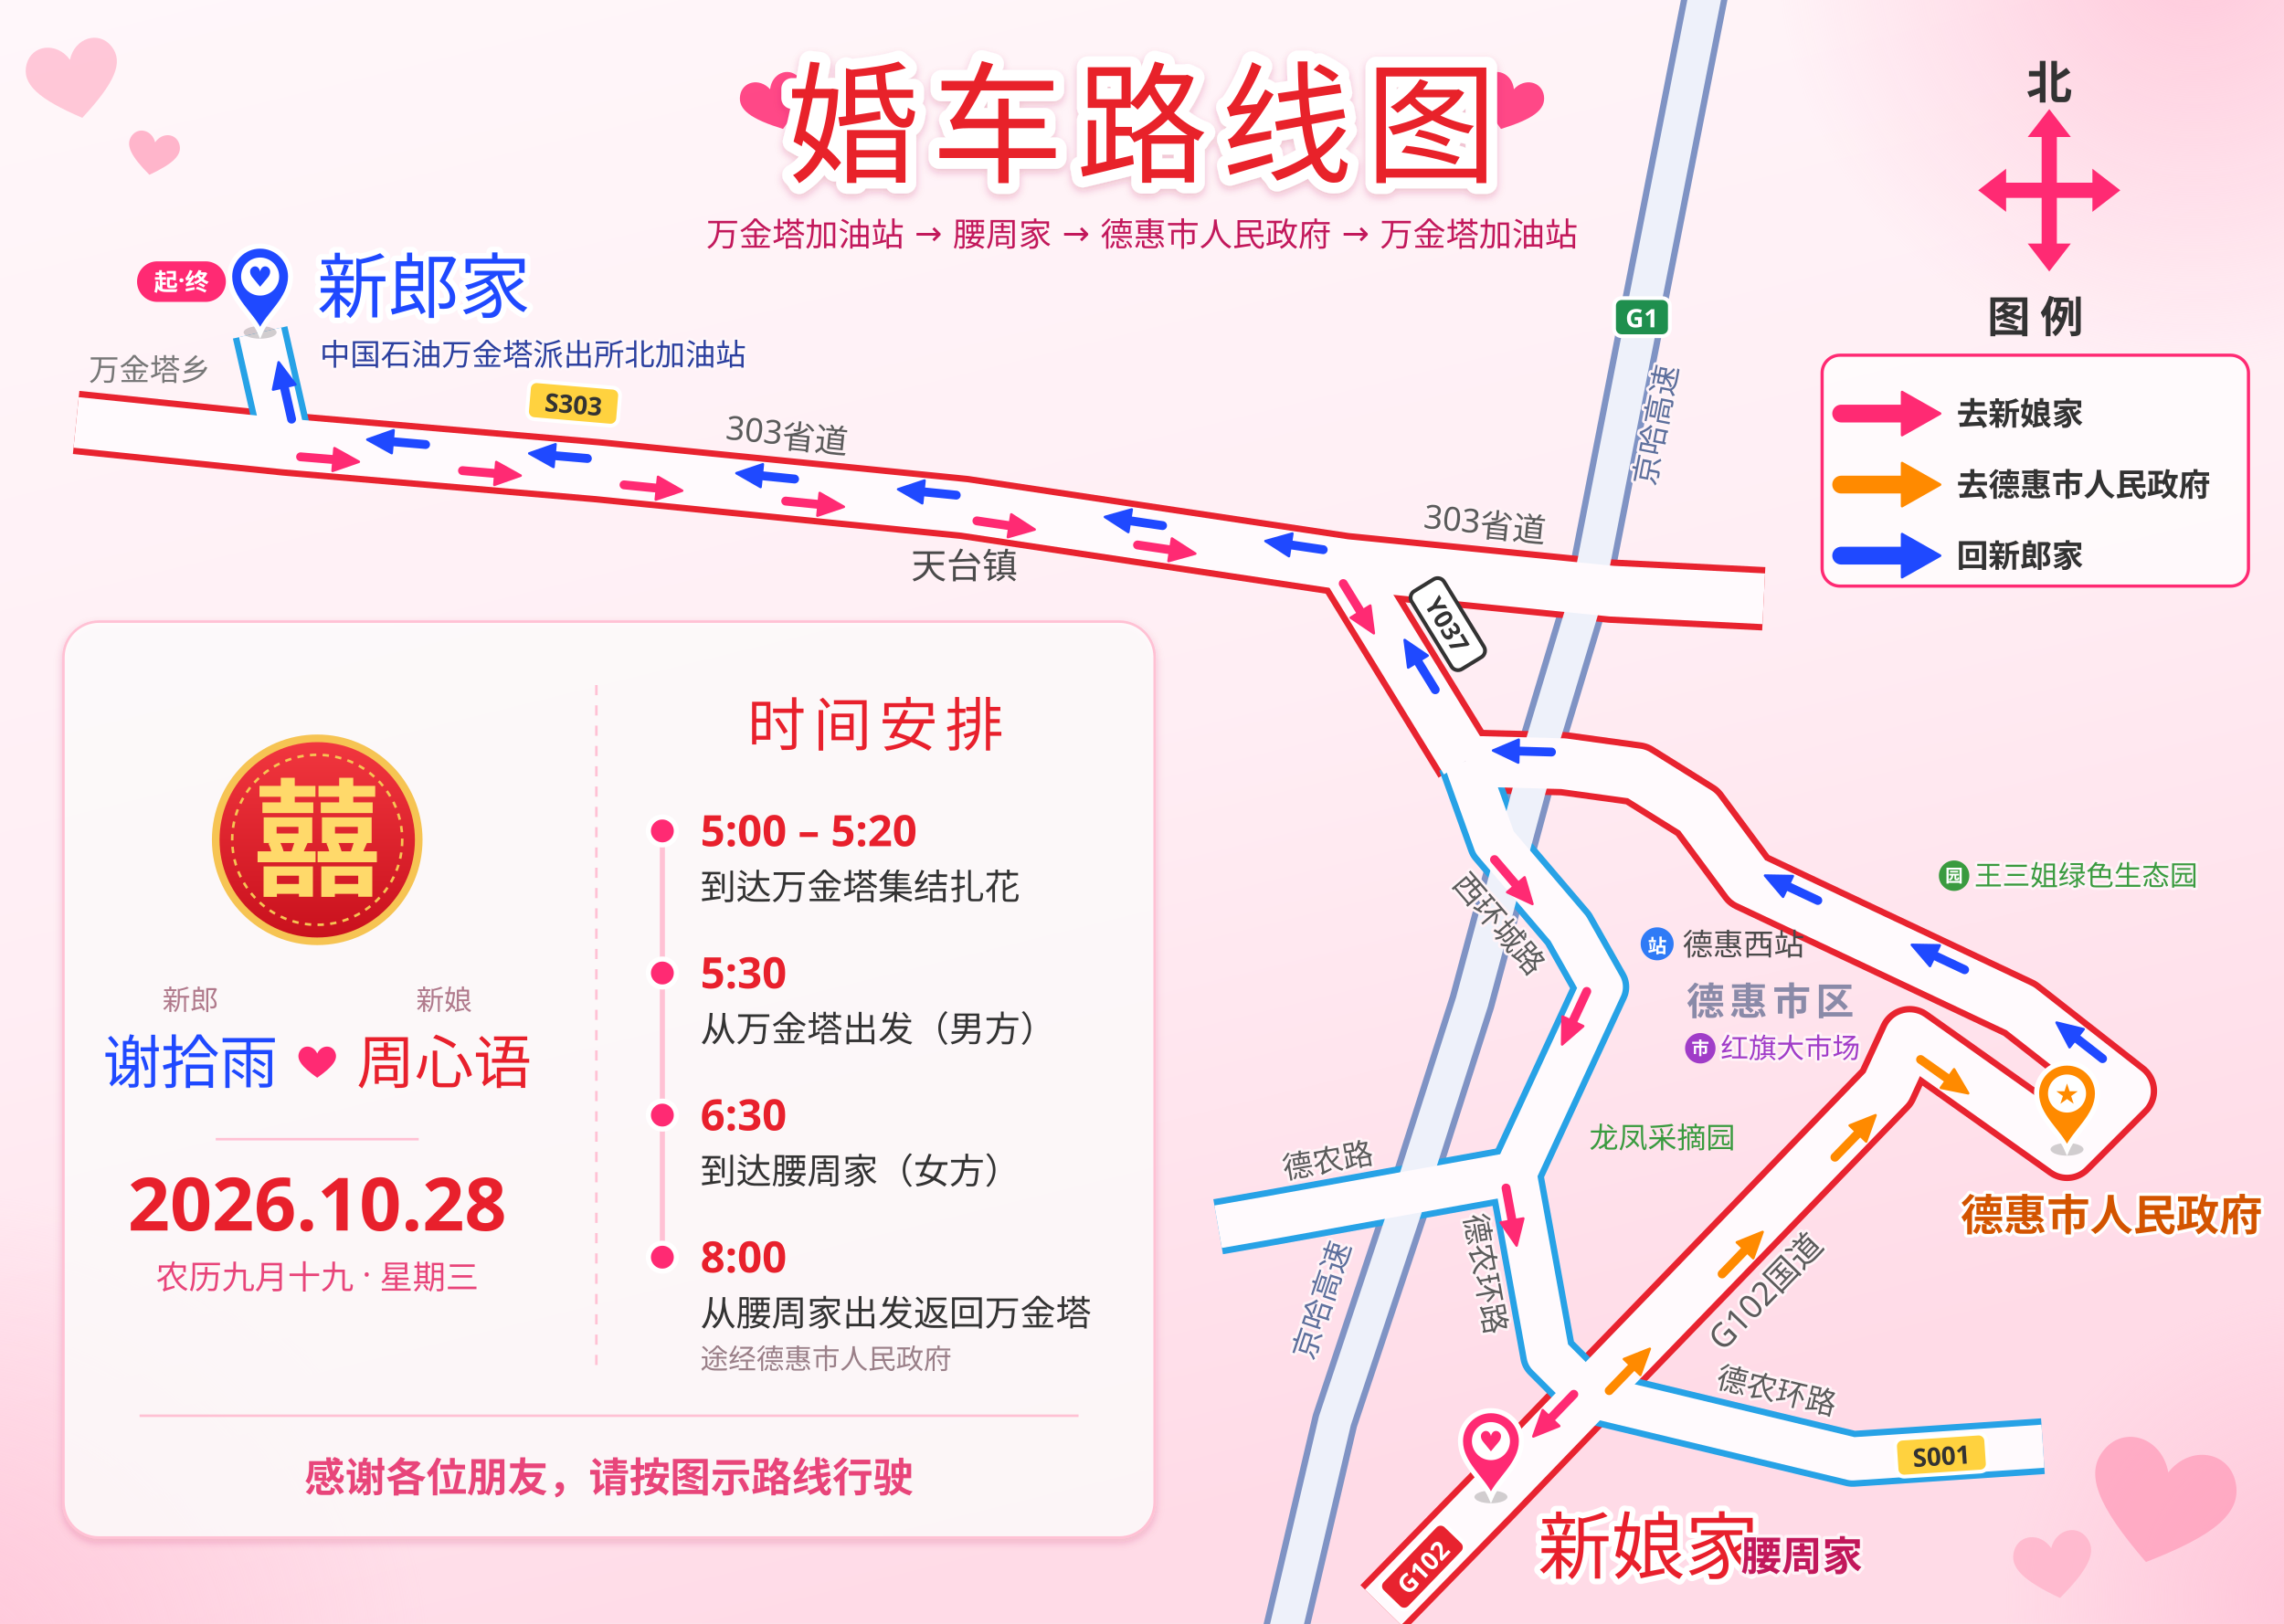
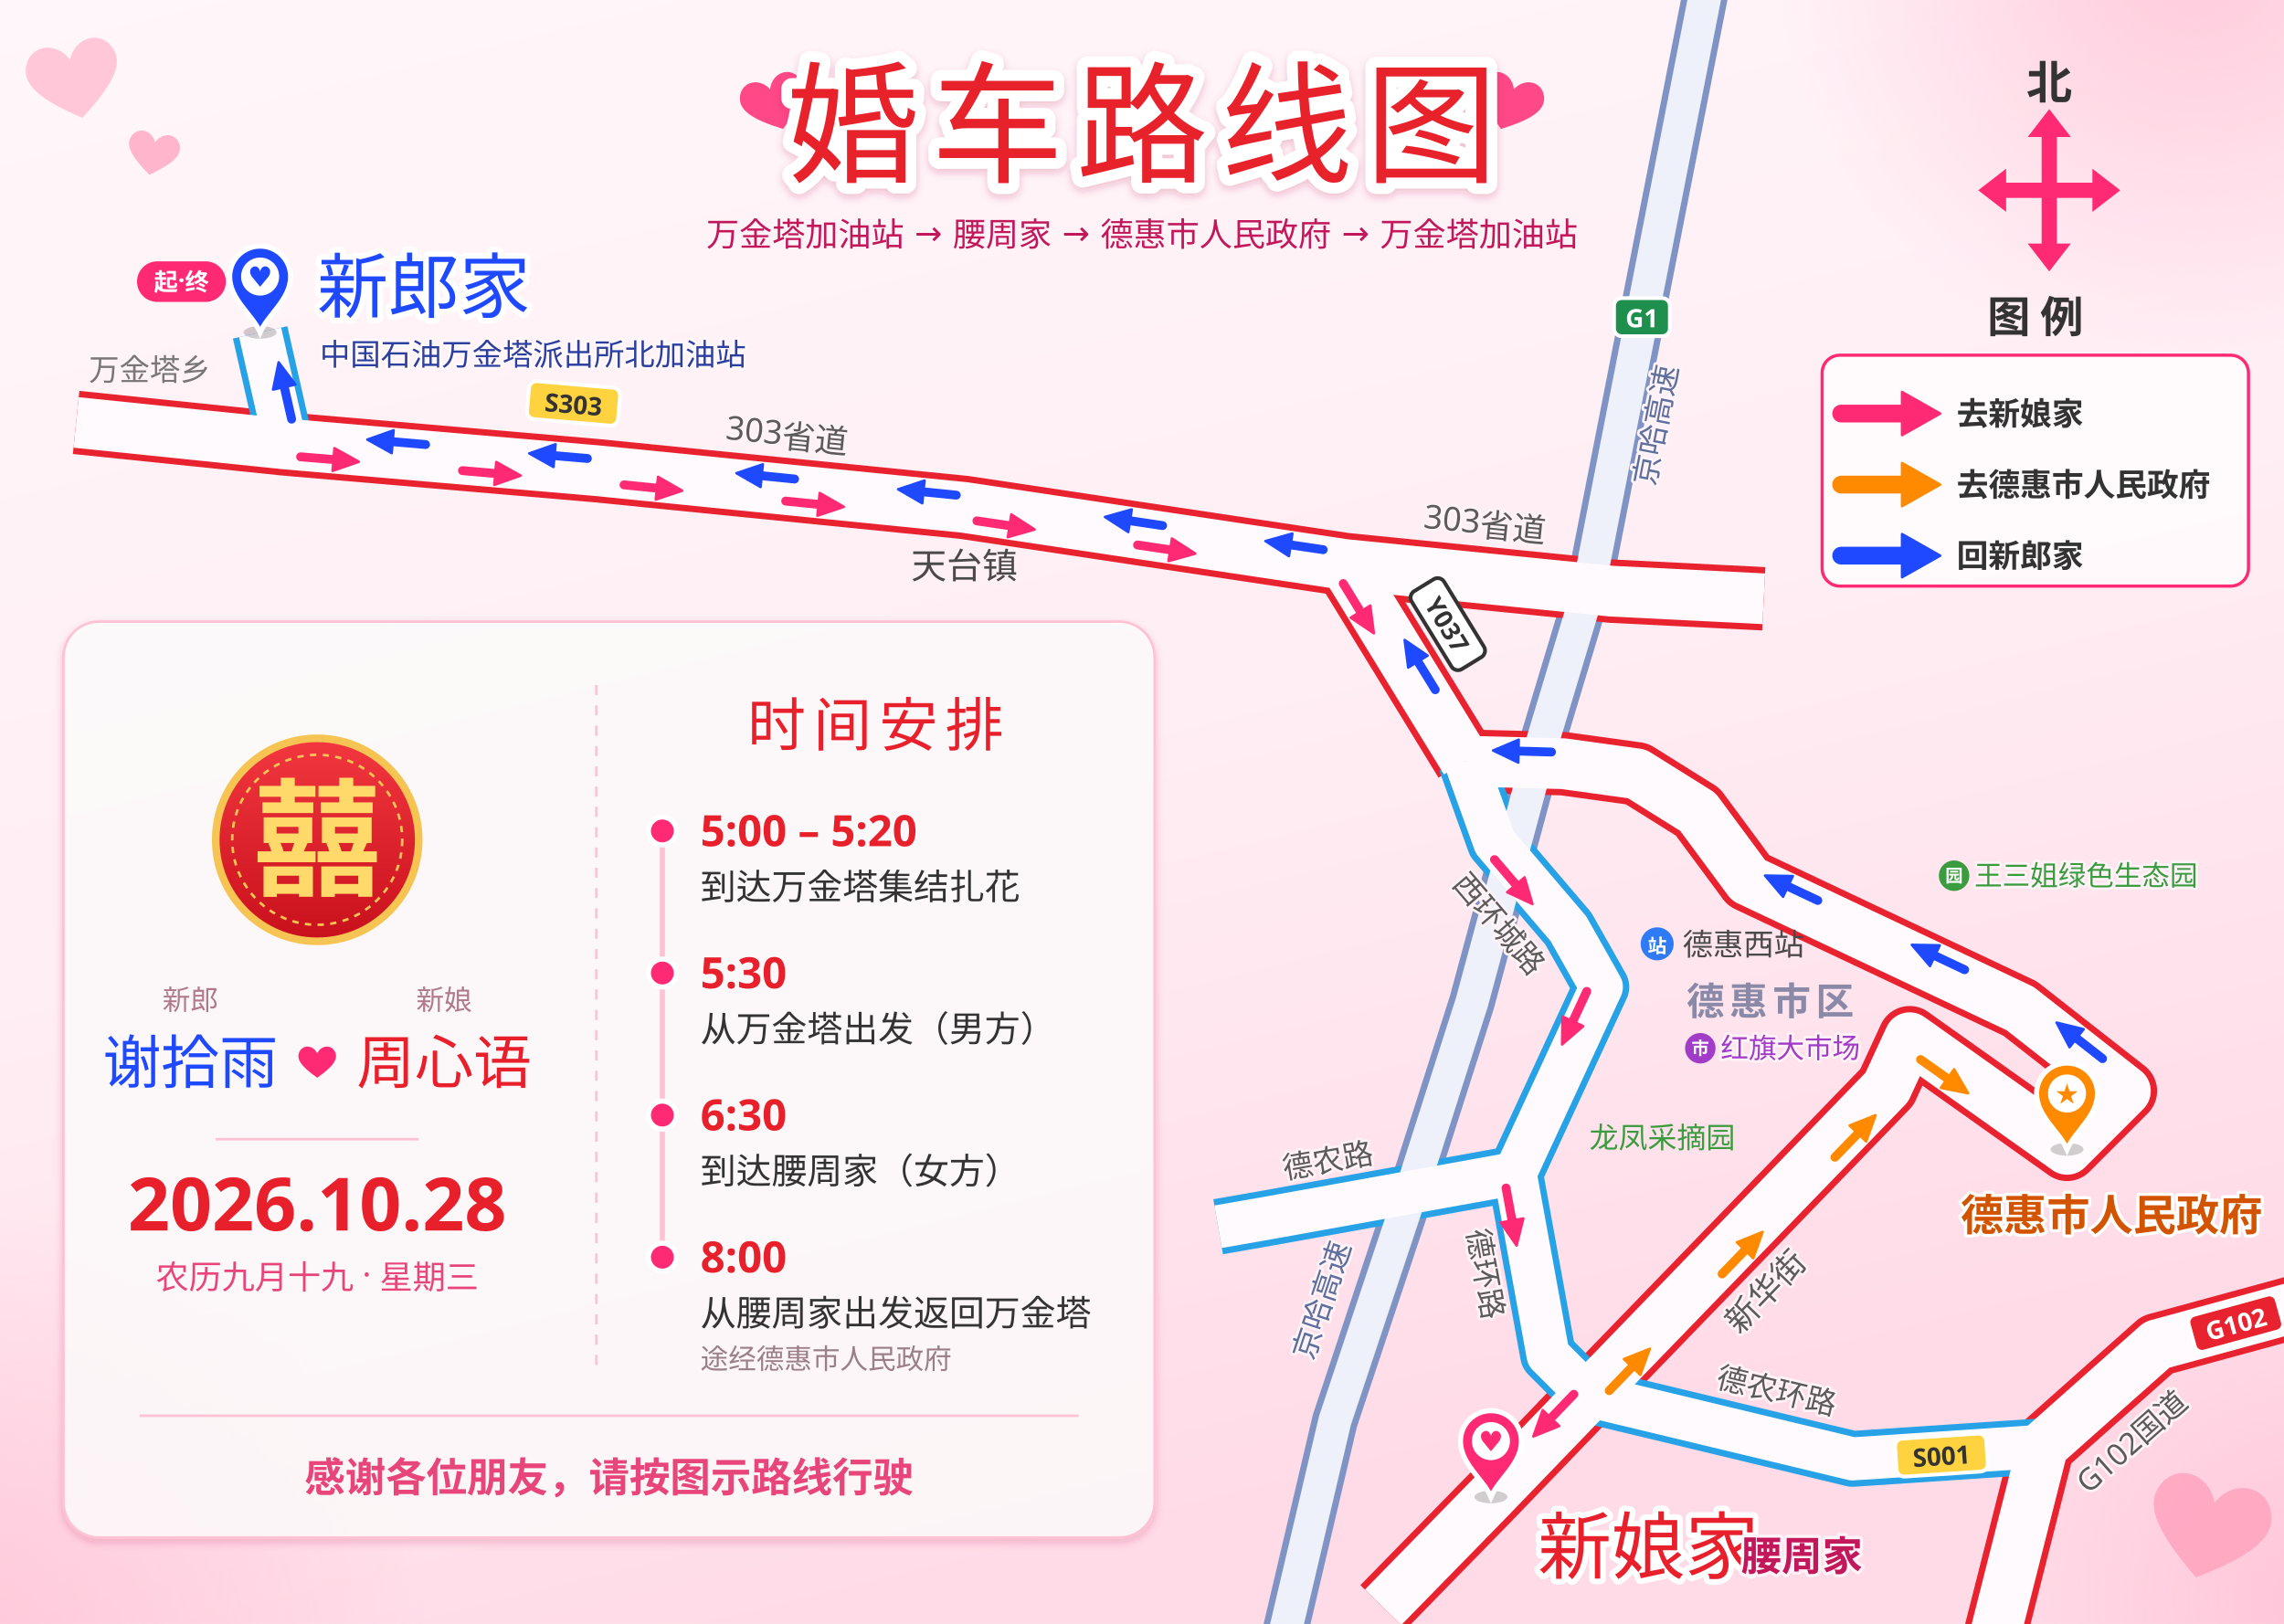
<svg xmlns="http://www.w3.org/2000/svg" width="1800" height="1280" viewBox="0 0 1800 1280">
  <defs>
    <linearGradient id="bg" x1="0" y1="0" x2="0.35" y2="1">
      <stop offset="0" stop-color="#fff7fa" />
      <stop offset=".55" stop-color="#ffeef4" />
      <stop offset="1" stop-color="#ffdbe7" />
    </linearGradient>
    <radialGradient id="blob" cx=".5" cy=".5" r=".5">
      <stop offset="0" stop-color="#ffc2d6" stop-opacity=".85" />
      <stop offset="1" stop-color="#ffc2d6" stop-opacity="0" />
    </radialGradient>
    <linearGradient id="seal" x1="0" y1="0" x2="0" y2="1">
      <stop offset="0" stop-color="#f2373f" />
      <stop offset="1" stop-color="#c8101c" />
    </linearGradient>
    <filter id="soft" x="-20%" y="-20%" width="140%" height="140%">
      <feDropShadow dx="0" dy="3" stdDeviation="3" flood-color="#c2185b" flood-opacity=".25" />
    </filter>
  </defs>
  <rect width="1800" height="1280" fill="url(#bg)" />
  <circle cx="1730" cy="-40" r="330" fill="url(#blob)" />
  <circle cx="-40" cy="1320" r="380" fill="url(#blob)" />
  <circle cx="1820" cy="1260" r="240" fill="url(#blob)" />
  <polyline points="1345.0,-10.0 1252.0,464.0 1214.0,590.0 1160.0,790.0 1112.0,940.0 1052.0,1120.0 1012.0,1290.0" fill="none" stroke="#7f93c4" stroke-width="36" stroke-linejoin="round" stroke-linecap="butt" />
  <polyline points="60.0,333.0 225.0,350.0 470.0,371.0 760.0,400.0 1060.0,445.0 1270.0,466.0 1390.0,472.0" fill="none" stroke="#e8232f" stroke-width="50" stroke-linejoin="round" stroke-linecap="butt" />
  <polyline points="1060.0,445.0 1155.0,600.0" fill="none" stroke="#e8232f" stroke-width="50" stroke-linejoin="round" stroke-linecap="butt" />
  <polyline points="1090.0,1267.0 1175.0,1180.0 1252.0,1100.0 1487.0,857.0 1505.0,818.0 1629.0,906.0 1675.0,860.0 1592.0,795.0 1378.0,694.0 1338.0,640.0 1290.0,610.0 1232.0,602.0 1155.0,600.0" fill="none" stroke="#e8232f" stroke-width="50" stroke-linejoin="round" stroke-linecap="butt" />
+   <polyline points="1572.0,1290.0 1610.0,1140.0 1700.0,1060.0 1810.0,1030.0" fill="none" stroke="#e8232f" stroke-width="50" stroke-linejoin="round" stroke-linecap="butt" />
  <polyline points="1155.0,600.0 1178.0,664.0 1236.0,732.0 1262.0,778.0 1194.0,925.0 1220.0,1068.0 1252.0,1100.0" fill="none" stroke="#27a2e6" stroke-width="44" stroke-linejoin="round" stroke-linecap="butt" />
  <polyline points="1194.0,925.0 1000.0,960.0 960.0,967.0" fill="none" stroke="#27a2e6" stroke-width="44" stroke-linejoin="round" stroke-linecap="butt" />
  <polyline points="1252.0,1100.0 1460.0,1150.0 1610.0,1140.0" fill="none" stroke="#27a2e6" stroke-width="44" stroke-linejoin="round" stroke-linecap="butt" />
  <polyline points="205.0,262.0 225.0,350.0" fill="none" stroke="#27a2e6" stroke-width="44" stroke-linejoin="round" stroke-linecap="butt" />
  <polyline points="1345.0,-10.0 1252.0,464.0 1214.0,590.0 1160.0,790.0 1112.0,940.0 1052.0,1120.0 1012.0,1290.0" fill="none" stroke="#eef1fa" stroke-width="26" stroke-linejoin="round" stroke-linecap="butt" />
  <polyline points="60.0,333.0 225.0,350.0 470.0,371.0 760.0,400.0 1060.0,445.0 1270.0,466.0 1390.0,472.0" fill="none" stroke="#fffafd" stroke-width="40" stroke-linejoin="round" stroke-linecap="butt" />
  <polyline points="1060.0,445.0 1155.0,600.0" fill="none" stroke="#fffafd" stroke-width="40" stroke-linejoin="round" stroke-linecap="butt" />
  <polyline points="1090.0,1267.0 1175.0,1180.0 1252.0,1100.0 1487.0,857.0 1505.0,818.0 1629.0,906.0 1675.0,860.0 1592.0,795.0 1378.0,694.0 1338.0,640.0 1290.0,610.0 1232.0,602.0 1155.0,600.0" fill="none" stroke="#fffafd" stroke-width="40" stroke-linejoin="round" stroke-linecap="butt" />
+   <polyline points="1572.0,1290.0 1610.0,1140.0 1700.0,1060.0 1810.0,1030.0" fill="none" stroke="#fffafd" stroke-width="40" stroke-linejoin="round" stroke-linecap="butt" />
  <polyline points="1155.0,600.0 1178.0,664.0 1236.0,732.0 1262.0,778.0 1194.0,925.0 1220.0,1068.0 1252.0,1100.0" fill="none" stroke="#fffafd" stroke-width="34" stroke-linejoin="round" stroke-linecap="butt" />
  <polyline points="1194.0,925.0 1000.0,960.0 960.0,967.0" fill="none" stroke="#fffafd" stroke-width="34" stroke-linejoin="round" stroke-linecap="butt" />
  <polyline points="1252.0,1100.0 1460.0,1150.0 1610.0,1140.0" fill="none" stroke="#fffafd" stroke-width="34" stroke-linejoin="round" stroke-linecap="butt" />
  <polyline points="205.0,262.0 225.0,350.0" fill="none" stroke="#fffafd" stroke-width="34" stroke-linejoin="round" stroke-linecap="butt" />
  <text x="619.4" y="350.8" font-size="26" fill="#5b5b5b" font-family="'Noto Sans SC','WenQuanYi Zen Hei',sans-serif" font-weight="500" text-anchor="middle" transform="rotate(5.7 619.4 350.8)" stroke="#fff3f7" stroke-width="4" stroke-linejoin="round" paint-order="stroke">303省道</text>
  <g transform="rotate(4.9 452 318)">
    <rect x="416.0" y="303" width="72" height="30" rx="6" fill="#ffd23f" stroke="#ffffff" stroke-width="3" />
    <text x="452.0" y="326.0" font-size="20" fill="#333" font-family="'Noto Sans SC','WenQuanYi Zen Hei',sans-serif" font-weight="700" text-anchor="middle">S303</text>
  </g>
  <text x="1169.4" y="420.8" font-size="26" fill="#5b5b5b" font-family="'Noto Sans SC','WenQuanYi Zen Hei',sans-serif" font-weight="500" text-anchor="middle" transform="rotate(5.7 1169.4 420.8)" stroke="#fff3f7" stroke-width="4" stroke-linejoin="round" paint-order="stroke">303省道</text>
  <text x="1175.0" y="733.7" font-size="24" fill="#5b5b5b" font-family="'Noto Sans SC','WenQuanYi Zen Hei',sans-serif" font-weight="500" text-anchor="middle" transform="rotate(49.5 1175.0 733.7)" stroke="#fff3f7" stroke-width="4" stroke-linejoin="round" paint-order="stroke">西环城路</text>
-   <text x="1162.4" y="1005.6" font-size="24" fill="#5b5b5b" font-family="'Noto Sans SC','WenQuanYi Zen Hei',sans-serif" font-weight="500" text-anchor="middle" transform="rotate(79.7 1162.4 1005.6)" stroke="#fff3f7" stroke-width="4" stroke-linejoin="round" paint-order="stroke">德农环路</text>
+   <text x="1162.4" y="1005.6" font-size="24" fill="#5b5b5b" font-family="'Noto Sans SC','WenQuanYi Zen Hei',sans-serif" font-weight="500" text-anchor="middle" transform="rotate(79.7 1162.4 1005.6)" stroke="#fff3f7" stroke-width="4" stroke-linejoin="round" paint-order="stroke">德环路</text>
  <text x="1398.2" y="1104.5" font-size="24" fill="#5b5b5b" font-family="'Noto Sans SC','WenQuanYi Zen Hei',sans-serif" font-weight="500" text-anchor="middle" transform="rotate(13.5 1398.2 1104.5)" stroke="#fff3f7" stroke-width="4" stroke-linejoin="round" paint-order="stroke">德农环路</text>
  <g transform="rotate(-3.8 1530 1147)">
    <rect x="1494.0" y="1132" width="72" height="30" rx="6" fill="#ffd23f" stroke="#ffffff" stroke-width="3" />
    <text x="1530.0" y="1155.0" font-size="20" fill="#333" font-family="'Noto Sans SC','WenQuanYi Zen Hei',sans-serif" font-weight="700" text-anchor="middle">S001</text>
  </g>
  <g transform="rotate(58.5 1141 492)">
    <rect x="1105.0" y="477" width="72" height="30" rx="6" fill="#ffffff" stroke="#333" stroke-width="3" />
    <text x="1141.0" y="500.0" font-size="20" fill="#333" font-family="'Noto Sans SC','WenQuanYi Zen Hei',sans-serif" font-weight="700" text-anchor="middle">Y037</text>
  </g>
  <g>
    <rect x="1272.0" y="235" width="44" height="30" rx="6" fill="#1f8f4e" stroke="#ffffff" stroke-width="3" />
    <text x="1294.0" y="258.0" font-size="20" fill="#fff" font-family="'Noto Sans SC','WenQuanYi Zen Hei',sans-serif" font-weight="700" text-anchor="middle">G1</text>
  </g>
  <text x="1313.3" y="336.7" font-size="24" fill="#5d6f9c" font-family="'Noto Sans SC','WenQuanYi Zen Hei',sans-serif" font-weight="500" text-anchor="middle" transform="rotate(-78.9 1313.3 336.7)" stroke="#fff3f7" stroke-width="4" stroke-linejoin="round" paint-order="stroke">京哈高速</text>
  <text x="1049.7" y="1027.6" font-size="24" fill="#5d6f9c" font-family="'Noto Sans SC','WenQuanYi Zen Hei',sans-serif" font-weight="500" text-anchor="middle" transform="rotate(-71.6 1049.7 1027.6)" stroke="#fff3f7" stroke-width="4" stroke-linejoin="round" paint-order="stroke">京哈高速</text>
  <text x="1047.9" y="923.2" font-size="24" fill="#5b5b5b" font-family="'Noto Sans SC','WenQuanYi Zen Hei',sans-serif" font-weight="500" text-anchor="middle" transform="rotate(-10.2 1047.9 923.2)" stroke="#fff3f7" stroke-width="4" stroke-linejoin="round" paint-order="stroke">德农路</text>
-   <text x="1397.9" y="1024.4" font-size="26" fill="#5b5b5b" font-family="'Noto Sans SC','WenQuanYi Zen Hei',sans-serif" font-weight="500" text-anchor="middle" transform="rotate(-46.0 1397.9 1024.4)" stroke="#fff3f7" stroke-width="4" stroke-linejoin="round" paint-order="stroke">G102国道</text>
-   <g transform="rotate(-46.0 1121 1235)">
-     <rect x="1085.0" y="1220" width="72" height="30" rx="6" fill="#e8232f" stroke="#ffffff" stroke-width="3" />
-     <text x="1121.0" y="1243.0" font-size="20" fill="#fff" font-family="'Noto Sans SC','WenQuanYi Zen Hei',sans-serif" font-weight="700" text-anchor="middle">G102</text>
+   <text x="1397.9" y="1024.4" font-size="26" fill="#5b5b5b" font-family="'Noto Sans SC','WenQuanYi Zen Hei',sans-serif" font-weight="500" text-anchor="middle" transform="rotate(-46.0 1397.9 1024.4)" stroke="#fff3f7" stroke-width="4" stroke-linejoin="round" paint-order="stroke">新华街</text>
+   <text x="1685.6" y="1142.8" font-size="24" fill="#5b5b5b" font-family="'Noto Sans SC','WenQuanYi Zen Hei',sans-serif" font-weight="500" text-anchor="middle" transform="rotate(-41.6 1685.6 1142.8)" stroke="#fff3f7" stroke-width="4" stroke-linejoin="round" paint-order="stroke">G102国道</text>
+   <g transform="rotate(-15.3 1762 1043)">
+     <rect x="1726.0" y="1028" width="72" height="30" rx="6" fill="#e8232f" stroke="#ffffff" stroke-width="3" />
+     <text x="1762.0" y="1051.0" font-size="20" fill="#fff" font-family="'Noto Sans SC','WenQuanYi Zen Hei',sans-serif" font-weight="700" text-anchor="middle">G102</text>
  </g>
  <text x="760.0" y="456.0" font-size="28" fill="#4a4a4a" font-family="'Noto Sans SC','WenQuanYi Zen Hei',sans-serif" font-weight="500" text-anchor="middle">天台镇</text>
  <text x="70.0" y="300.0" font-size="24" fill="#777" font-family="'Noto Sans SC','WenQuanYi Zen Hei',sans-serif" font-weight="400" text-anchor="start">万金塔乡</text>
  <circle cx="1306" cy="744" r="13" fill="#2f7bf6" />
  <text x="1306.0" y="751.0" font-size="15" fill="#fff" font-family="'Noto Sans SC','WenQuanYi Zen Hei',sans-serif" font-weight="700" text-anchor="middle">站</text>
  <text x="1326.0" y="753.0" font-size="24" fill="#4a4a4a" font-family="'Noto Sans SC','WenQuanYi Zen Hei',sans-serif" font-weight="500" text-anchor="start">德惠西站</text>
  <text x="1310.0" y="905.0" font-size="23" fill="#3a9b3f" font-family="'Noto Sans SC','WenQuanYi Zen Hei',sans-serif" font-weight="500" text-anchor="middle">龙凤采摘园</text>
  <text x="1395.0" y="800.0" font-size="30" fill="#8a8aa8" font-family="'Noto Sans SC','WenQuanYi Zen Hei',sans-serif" font-weight="700" text-anchor="middle" letter-spacing="4">德惠市区</text>
  <circle cx="1340" cy="826.3" r="12" fill="#a03cc8" />
  <text x="1340.0" y="831.3" font-size="14" fill="#fff" font-family="'Noto Sans SC','WenQuanYi Zen Hei',sans-serif" font-weight="700" text-anchor="middle">市</text>
  <text x="1356.0" y="834.0" font-size="22" fill="#a03cc8" font-family="'Noto Sans SC','WenQuanYi Zen Hei',sans-serif" font-weight="500" text-anchor="start" stroke="#fff3f7" stroke-width="4" stroke-linejoin="round" paint-order="stroke">红旗大市场</text>
  <circle cx="1540" cy="690.3" r="12" fill="#3a9b3f" />
  <text x="1540.0" y="695.3" font-size="14" fill="#fff" font-family="'Noto Sans SC','WenQuanYi Zen Hei',sans-serif" font-weight="700" text-anchor="middle">园</text>
  <text x="1556.0" y="698.0" font-size="22" fill="#3a9b3f" font-family="'Noto Sans SC','WenQuanYi Zen Hei',sans-serif" font-weight="500" text-anchor="start" stroke="#fff3f7" stroke-width="4" stroke-linejoin="round" paint-order="stroke">王三姐绿色生态园</text>
  <line x1="236.9" y1="360.1" x2="264.8" y2="362.4" stroke="#ff2a73" stroke-width="7" stroke-linecap="round" />
  <polygon points="282.8,364.0 262.1,371.2 263.6,353.3" fill="#ff2a73" stroke="#ff2a73" stroke-width="2" stroke-linejoin="round" />
  <line x1="364.5" y1="371.0" x2="392.4" y2="373.4" stroke="#ff2a73" stroke-width="7" stroke-linecap="round" />
  <polygon points="410.3,374.9 389.6,382.2 391.1,364.2" fill="#ff2a73" stroke="#ff2a73" stroke-width="2" stroke-linejoin="round" />
  <line x1="491.8" y1="382.2" x2="519.7" y2="385.0" stroke="#ff2a73" stroke-width="7" stroke-linecap="round" />
  <polygon points="537.6,386.8 516.8,393.8 518.6,375.9" fill="#ff2a73" stroke="#ff2a73" stroke-width="2" stroke-linejoin="round" />
  <line x1="619.2" y1="395.0" x2="647.1" y2="397.8" stroke="#ff2a73" stroke-width="7" stroke-linecap="round" />
  <polygon points="665.0,399.5 644.2,406.5 646.0,388.6" fill="#ff2a73" stroke="#ff2a73" stroke-width="2" stroke-linejoin="round" />
  <line x1="769.9" y1="410.6" x2="797.6" y2="414.7" stroke="#ff2a73" stroke-width="7" stroke-linecap="round" />
  <polygon points="815.4,417.4 794.3,423.4 797.0,405.5" fill="#ff2a73" stroke="#ff2a73" stroke-width="2" stroke-linejoin="round" />
  <line x1="896.5" y1="429.6" x2="924.2" y2="433.7" stroke="#ff2a73" stroke-width="7" stroke-linecap="round" />
  <polygon points="942.0,436.4 920.9,442.3 923.6,424.5" fill="#ff2a73" stroke="#ff2a73" stroke-width="2" stroke-linejoin="round" />
  <line x1="1058.6" y1="460.0" x2="1073.3" y2="483.9" stroke="#ff2a73" stroke-width="7" stroke-linecap="round" />
  <polygon points="1082.7,499.2 1064.5,486.9 1079.9,477.4" fill="#ff2a73" stroke="#ff2a73" stroke-width="2" stroke-linejoin="round" />
  <line x1="1177.8" y1="677.6" x2="1196.0" y2="698.9" stroke="#ff2a73" stroke-width="7" stroke-linecap="round" />
  <polygon points="1207.7,712.6 1187.8,703.3 1201.5,691.6" fill="#ff2a73" stroke="#ff2a73" stroke-width="2" stroke-linejoin="round" />
  <line x1="1250.5" y1="781.5" x2="1238.7" y2="806.9" stroke="#ff2a73" stroke-width="7" stroke-linecap="round" />
  <polygon points="1231.1,823.3 1231.4,801.3 1247.7,808.9" fill="#ff2a73" stroke="#ff2a73" stroke-width="2" stroke-linejoin="round" />
  <line x1="1186.9" y1="936.5" x2="1192.0" y2="964.1" stroke="#ff2a73" stroke-width="7" stroke-linecap="round" />
  <polygon points="1195.2,981.8 1182.7,963.7 1200.5,960.5" fill="#ff2a73" stroke="#ff2a73" stroke-width="2" stroke-linejoin="round" />
  <line x1="1240.3" y1="1099.1" x2="1220.9" y2="1119.3" stroke="#ff2a73" stroke-width="7" stroke-linecap="round" />
  <polygon points="1208.4,1132.3 1215.8,1111.6 1228.8,1124.1" fill="#ff2a73" stroke="#ff2a73" stroke-width="2" stroke-linejoin="round" />
  <line x1="1268.2" y1="1096.2" x2="1287.6" y2="1076.1" stroke="#ff8a00" stroke-width="7" stroke-linecap="round" />
  <polygon points="1300.2,1063.2 1292.7,1083.8 1279.8,1071.3" fill="#ff8a00" stroke="#ff8a00" stroke-width="2" stroke-linejoin="round" />
  <line x1="1357.2" y1="1004.2" x2="1376.6" y2="984.1" stroke="#ff8a00" stroke-width="7" stroke-linecap="round" />
  <polygon points="1389.1,971.1 1381.7,991.8 1368.8,979.3" fill="#ff8a00" stroke="#ff8a00" stroke-width="2" stroke-linejoin="round" />
  <line x1="1446.1" y1="912.2" x2="1465.6" y2="892.1" stroke="#ff8a00" stroke-width="7" stroke-linecap="round" />
  <polygon points="1478.1,879.1 1470.7,899.8 1457.7,887.2" fill="#ff8a00" stroke="#ff8a00" stroke-width="2" stroke-linejoin="round" />
  <line x1="1513.6" y1="835.2" x2="1536.5" y2="851.4" stroke="#ff8a00" stroke-width="7" stroke-linecap="round" />
  <polygon points="1551.1,861.8 1529.6,857.5 1540.0,842.9" fill="#ff8a00" stroke="#ff8a00" stroke-width="2" stroke-linejoin="round" />
  <line x1="1657.0" y1="834.5" x2="1634.9" y2="817.2" stroke="#1f49ff" stroke-width="7" stroke-linecap="round" />
  <polygon points="1620.8,806.1 1642.1,811.3 1631.0,825.5" fill="#1f49ff" stroke="#1f49ff" stroke-width="2" stroke-linejoin="round" />
  <line x1="1548.3" y1="764.4" x2="1523.0" y2="752.5" stroke="#1f49ff" stroke-width="7" stroke-linecap="round" />
  <polygon points="1506.7,744.8 1528.7,745.2 1521.0,761.5" fill="#1f49ff" stroke="#1f49ff" stroke-width="2" stroke-linejoin="round" />
  <line x1="1432.6" y1="709.8" x2="1407.3" y2="697.9" stroke="#1f49ff" stroke-width="7" stroke-linecap="round" />
  <polygon points="1391.0,690.2 1412.9,690.6 1405.2,706.9" fill="#1f49ff" stroke="#1f49ff" stroke-width="2" stroke-linejoin="round" />
  <line x1="1222.7" y1="592.8" x2="1194.7" y2="592.0" stroke="#1f49ff" stroke-width="7" stroke-linecap="round" />
  <polygon points="1176.7,591.6 1196.9,583.1 1196.5,601.1" fill="#1f49ff" stroke="#1f49ff" stroke-width="2" stroke-linejoin="round" />
  <line x1="1131.1" y1="543.7" x2="1116.4" y2="519.8" stroke="#1f49ff" stroke-width="7" stroke-linecap="round" />
  <polygon points="1107.0,504.5 1125.1,516.8 1109.8,526.2" fill="#1f49ff" stroke="#1f49ff" stroke-width="2" stroke-linejoin="round" />
  <line x1="1042.8" y1="433.3" x2="1015.1" y2="429.2" stroke="#1f49ff" stroke-width="7" stroke-linecap="round" />
  <polygon points="997.3,426.5 1018.5,420.6 1015.8,438.4" fill="#1f49ff" stroke="#1f49ff" stroke-width="2" stroke-linejoin="round" />
  <line x1="916.2" y1="414.3" x2="888.6" y2="410.2" stroke="#1f49ff" stroke-width="7" stroke-linecap="round" />
  <polygon points="870.8,407.5 891.9,401.6 889.2,419.4" fill="#1f49ff" stroke="#1f49ff" stroke-width="2" stroke-linejoin="round" />
  <line x1="753.6" y1="390.3" x2="725.7" y2="387.5" stroke="#1f49ff" stroke-width="7" stroke-linecap="round" />
  <polygon points="707.8,385.7 728.6,378.8 726.8,396.7" fill="#1f49ff" stroke="#1f49ff" stroke-width="2" stroke-linejoin="round" />
  <line x1="626.2" y1="377.6" x2="598.4" y2="374.8" stroke="#1f49ff" stroke-width="7" stroke-linecap="round" />
  <polygon points="580.4,373.0 601.2,366.0 599.4,383.9" fill="#1f49ff" stroke="#1f49ff" stroke-width="2" stroke-linejoin="round" />
  <line x1="462.9" y1="361.4" x2="435.0" y2="359.0" stroke="#1f49ff" stroke-width="7" stroke-linecap="round" />
  <polygon points="417.1,357.4 437.8,350.2 436.2,368.1" fill="#1f49ff" stroke="#1f49ff" stroke-width="2" stroke-linejoin="round" />
  <line x1="335.4" y1="350.4" x2="307.5" y2="348.0" stroke="#1f49ff" stroke-width="7" stroke-linecap="round" />
  <polygon points="289.5,346.5 310.2,339.2 308.7,357.2" fill="#1f49ff" stroke="#1f49ff" stroke-width="2" stroke-linejoin="round" />
  <line x1="229.8" y1="330.4" x2="223.6" y2="303.1" stroke="#1f49ff" stroke-width="7" stroke-linecap="round" />
  <polygon points="219.6,285.6 232.8,303.1 215.2,307.1" fill="#1f49ff" stroke="#1f49ff" stroke-width="2" stroke-linejoin="round" />
  <ellipse cx="205" cy="262" rx="13" ry="5" fill="#000" opacity=".18" />
  <path d="M205,262 C199,248 181,236 181,218 A24,24 0 1 1 229,218 C229,236 211,248 205,262 Z" fill="#1f49ff" stroke="#fff" stroke-width="4" />
  <circle cx="205" cy="218" r="15" fill="#fff" />
  <text x="205.0" y="226.0" font-size="22" fill="#1f49ff" font-family="'Noto Sans SC','WenQuanYi Zen Hei',sans-serif" font-weight="900" text-anchor="middle">♥</text>
  <text x="250.0" y="246.0" font-size="56" fill="#1f49ff" font-family="'ZCOOL QingKe HuangYou','Noto Sans SC','WenQuanYi Zen Hei',sans-serif" font-weight="400" text-anchor="start" stroke="#ffffff" stroke-width="9" stroke-linejoin="round" paint-order="stroke">新郎家</text>
  <text x="252.0" y="288.0" font-size="24" fill="#2b3f9e" font-family="'Noto Sans SC','WenQuanYi Zen Hei',sans-serif" font-weight="500" text-anchor="start" stroke="#fff7fa" stroke-width="4" stroke-linejoin="round" paint-order="stroke">中国石油万金塔派出所北加油站</text>
  <rect x="108" y="206" width="70" height="32" rx="16" fill="#ff2a73" />
  <text x="143.0" y="229.0" font-size="19" fill="#fff" font-family="'Noto Sans SC','WenQuanYi Zen Hei',sans-serif" font-weight="700" text-anchor="middle">起·终</text>
  <ellipse cx="1175" cy="1180" rx="13" ry="5" fill="#000" opacity=".18" />
  <path d="M1175,1180 C1169,1166 1151,1154 1151,1136 A24,24 0 1 1 1199,1136 C1199,1154 1181,1166 1175,1180 Z" fill="#ff2a73" stroke="#fff" stroke-width="4" />
  <circle cx="1175" cy="1136" r="15" fill="#fff" />
  <text x="1175.0" y="1144.0" font-size="22" fill="#ff2a73" font-family="'Noto Sans SC','WenQuanYi Zen Hei',sans-serif" font-weight="900" text-anchor="middle">♥</text>
  <text x="1212.0" y="1240.0" font-size="58" fill="#e8202c" font-family="'ZCOOL QingKe HuangYou','Noto Sans SC','WenQuanYi Zen Hei',sans-serif" font-weight="400" text-anchor="start" stroke="#ffffff" stroke-width="9" stroke-linejoin="round" paint-order="stroke">新娘家</text>
  <text x="1372.0" y="1238.0" font-size="32" fill="#c2185b" font-family="'Noto Sans SC','WenQuanYi Zen Hei',sans-serif" font-weight="700" text-anchor="start" stroke="#fff3f7" stroke-width="5" stroke-linejoin="round" paint-order="stroke">腰周家</text>
  <ellipse cx="1629" cy="906" rx="13" ry="5" fill="#000" opacity=".18" />
  <path d="M1629,906 C1623,892 1605,880 1605,862 A24,24 0 1 1 1653,862 C1653,880 1635,892 1629,906 Z" fill="#ff8a00" stroke="#fff" stroke-width="4" />
  <circle cx="1629" cy="862" r="15" fill="#fff" />
  <text x="1629.0" y="870.0" font-size="22" fill="#ff8a00" font-family="'Noto Sans SC','WenQuanYi Zen Hei',sans-serif" font-weight="900" text-anchor="middle">★</text>
  <text x="1664.0" y="970.0" font-size="34" fill="#d35400" font-family="'Noto Sans SC','WenQuanYi Zen Hei',sans-serif" font-weight="900" text-anchor="middle" stroke="#ffffff" stroke-width="5" stroke-linejoin="round" paint-order="stroke">德惠市人民政府</text>
  <path transform="translate(612 86) rotate(-18) scale(0.633)" d="M0,26 C-34,2 -46,-14 -38,-30 C-30,-46 -8,-44 0,-26 C8,-44 30,-46 38,-30 C46,-14 34,2 0,26 Z" fill="#ff2a73" opacity="0.85" />
  <path transform="translate(1188 86) rotate(18) scale(0.633)" d="M0,26 C-34,2 -46,-14 -38,-30 C-30,-46 -8,-44 0,-26 C8,-44 30,-46 38,-30 C46,-14 34,2 0,26 Z" fill="#ff2a73" opacity="0.85" />
  <text x="900.0" y="136.0" font-size="104" fill="#e8202c" font-family="'ZCOOL QingKe HuangYou','Noto Sans SC','WenQuanYi Zen Hei',sans-serif" font-weight="400" text-anchor="middle" stroke="#ffffff" stroke-width="17" stroke-linejoin="round" paint-order="stroke" filter="url(#soft)" letter-spacing="10">婚车路线图</text>
  <text x="900.0" y="194.0" font-size="26" fill="#c2185b" font-family="'Noto Sans SC','WenQuanYi Zen Hei',sans-serif" font-weight="500" text-anchor="middle">万金塔加油站 → 腰周家 → 德惠市人民政府 → 万金塔加油站</text>
  <text x="1615.0" y="78.0" font-size="36" fill="#333" font-family="'Noto Sans SC','WenQuanYi Zen Hei',sans-serif" font-weight="900" text-anchor="middle">北</text>
  <g stroke="#ff2a73" stroke-width="12" stroke-linecap="round">
    <line x1="1615" y1="100" x2="1615" y2="200" />
    <line x1="1573" y1="150" x2="1657" y2="150" />
  </g>
  <polygon points="1615.0,86.0 1632.0,108.0 1598.0,108.0" fill="#ff2a73" />
  <polygon points="1615.0,214.0 1598.0,192.0 1632.0,192.0" fill="#ff2a73" />
  <polygon points="1559.0,150.0 1581.0,133.0 1581.0,167.0" fill="#ff2a73" />
  <polygon points="1671.0,150.0 1649.0,167.0 1649.0,133.0" fill="#ff2a73" />
  <text x="1604.0" y="262.0" font-size="34" fill="#333" font-family="'Noto Sans SC','WenQuanYi Zen Hei',sans-serif" font-weight="900" text-anchor="middle">图 例</text>
  <rect x="1436" y="280" width="336" height="182" rx="14" fill="#ffffff" fill-opacity=".7" stroke="#ff2a73" stroke-width="2.5" />
  <line x1="1451.0" y1="326.0" x2="1501.0" y2="326.0" stroke="#ff2a73" stroke-width="14" stroke-linecap="round" />
  <polygon points="1529.0,326.0 1499.0,343.0 1499.0,309.0" fill="#ff2a73" stroke="#ff2a73" stroke-width="2" stroke-linejoin="round" />
  <text x="1542.0" y="335.0" font-size="25" fill="#333" font-family="'Noto Sans SC','WenQuanYi Zen Hei',sans-serif" font-weight="700" text-anchor="start">去新娘家</text>
  <line x1="1451.0" y1="382.0" x2="1501.0" y2="382.0" stroke="#ff8a00" stroke-width="14" stroke-linecap="round" />
  <polygon points="1529.0,382.0 1499.0,399.0 1499.0,365.0" fill="#ff8a00" stroke="#ff8a00" stroke-width="2" stroke-linejoin="round" />
  <text x="1542.0" y="391.0" font-size="25" fill="#333" font-family="'Noto Sans SC','WenQuanYi Zen Hei',sans-serif" font-weight="700" text-anchor="start">去德惠市人民政府</text>
  <line x1="1451.0" y1="438.0" x2="1501.0" y2="438.0" stroke="#1f49ff" stroke-width="14" stroke-linecap="round" />
  <polygon points="1529.0,438.0 1499.0,455.0 1499.0,421.0" fill="#1f49ff" stroke="#1f49ff" stroke-width="2" stroke-linejoin="round" />
  <text x="1542.0" y="447.0" font-size="25" fill="#333" font-family="'Noto Sans SC','WenQuanYi Zen Hei',sans-serif" font-weight="700" text-anchor="start">回新郎家</text>
  <rect x="50" y="490" width="860" height="722" rx="28" fill="#ffffff" fill-opacity=".8" stroke="#ffc1d4" stroke-width="2" filter="url(#soft)" />
  <circle cx="250" cy="662" r="80" fill="url(#seal)" stroke="#f6c453" stroke-width="6" />
  <circle cx="250" cy="662" r="67" fill="none" stroke="#f6c453" stroke-width="2" stroke-dasharray="5 5" />
  <text x="250.0" y="698.0" font-size="100" fill="#ffd96a" font-family="'Noto Sans SC','WenQuanYi Zen Hei',sans-serif" font-weight="900" text-anchor="middle">囍</text>
  <text x="150.0" y="796.0" font-size="22" fill="#b07a8c" font-family="'Noto Sans SC','WenQuanYi Zen Hei',sans-serif" font-weight="500" text-anchor="middle">新郎</text>
  <text x="150.0" y="854.0" font-size="46" fill="#1f49ff" font-family="'Ma Shan Zheng','Noto Sans SC','WenQuanYi Zen Hei',serif" font-weight="400" text-anchor="middle">谢拾雨</text>
  <text x="350.0" y="796.0" font-size="22" fill="#b07a8c" font-family="'Noto Sans SC','WenQuanYi Zen Hei',sans-serif" font-weight="500" text-anchor="middle">新娘</text>
  <text x="350.0" y="854.0" font-size="46" fill="#e8202c" font-family="'Ma Shan Zheng','Noto Sans SC','WenQuanYi Zen Hei',serif" font-weight="400" text-anchor="middle">周心语</text>
  <path transform="translate(250 840) rotate(0) scale(0.367)" d="M0,26 C-34,2 -46,-14 -38,-30 C-30,-46 -8,-44 0,-26 C8,-44 30,-46 38,-30 C46,-14 34,2 0,26 Z" fill="#ff2a73" opacity="1.0" />
  <line x1="170" y1="898" x2="330" y2="898" stroke="#ffc1d4" stroke-width="2" />
  <text x="250.0" y="970.0" font-size="58" fill="#e8202c" font-family="'Noto Sans SC','WenQuanYi Zen Hei',sans-serif" font-weight="900" text-anchor="middle">2026.10.28</text>
  <text x="250.0" y="1016.0" font-size="26" fill="#e8457a" font-family="'Noto Sans SC','WenQuanYi Zen Hei',sans-serif" font-weight="500" text-anchor="middle">农历九月十九 · 星期三</text>
  <line x1="470" y1="540" x2="470" y2="1080" stroke="#ffc1d4" stroke-width="2" stroke-dasharray="8 8" />
  <text x="690.0" y="588.0" font-size="46" fill="#e8202c" font-family="'ZCOOL QingKe HuangYou','Noto Sans SC','WenQuanYi Zen Hei',sans-serif" font-weight="400" text-anchor="middle" letter-spacing="6">时间安排</text>
  <line x1="522" y1="655" x2="522" y2="991" stroke="#ffc1d4" stroke-width="4" />
  <circle cx="522" cy="655" r="11" fill="#ff2a73" stroke="#fff" stroke-width="4" />
  <text x="552.0" y="667.0" font-size="34" fill="#e8202c" font-family="'Noto Sans SC','WenQuanYi Zen Hei',sans-serif" font-weight="900" text-anchor="start">5:00 – 5:20</text>
  <text x="552.0" y="709.0" font-size="28" fill="#333" font-family="'Noto Sans SC','WenQuanYi Zen Hei',sans-serif" font-weight="500" text-anchor="start">到达万金塔集结扎花</text>
  <circle cx="522" cy="767" r="11" fill="#ff2a73" stroke="#fff" stroke-width="4" />
  <text x="552.0" y="779.0" font-size="34" fill="#e8202c" font-family="'Noto Sans SC','WenQuanYi Zen Hei',sans-serif" font-weight="900" text-anchor="start">5:30</text>
  <text x="552.0" y="821.0" font-size="28" fill="#333" font-family="'Noto Sans SC','WenQuanYi Zen Hei',sans-serif" font-weight="500" text-anchor="start">从万金塔出发（男方）</text>
  <circle cx="522" cy="879" r="11" fill="#ff2a73" stroke="#fff" stroke-width="4" />
  <text x="552.0" y="891.0" font-size="34" fill="#e8202c" font-family="'Noto Sans SC','WenQuanYi Zen Hei',sans-serif" font-weight="900" text-anchor="start">6:30</text>
  <text x="552.0" y="933.0" font-size="28" fill="#333" font-family="'Noto Sans SC','WenQuanYi Zen Hei',sans-serif" font-weight="500" text-anchor="start">到达腰周家（女方）</text>
  <circle cx="522" cy="991" r="11" fill="#ff2a73" stroke="#fff" stroke-width="4" />
  <text x="552.0" y="1003.0" font-size="34" fill="#e8202c" font-family="'Noto Sans SC','WenQuanYi Zen Hei',sans-serif" font-weight="900" text-anchor="start">8:00</text>
  <text x="552.0" y="1045.0" font-size="28" fill="#333" font-family="'Noto Sans SC','WenQuanYi Zen Hei',sans-serif" font-weight="500" text-anchor="start">从腰周家出发返回万金塔</text>
  <text x="552.0" y="1079.0" font-size="22" fill="#9a7f88" font-family="'Noto Sans SC','WenQuanYi Zen Hei',sans-serif" font-weight="400" text-anchor="start">途经德惠市人民政府</text>
  <line x1="110" y1="1116" x2="850" y2="1116" stroke="#ffc1d4" stroke-width="2" />
  <text x="480.0" y="1176.0" font-size="32" fill="#e8457a" font-family="'Noto Sans SC','WenQuanYi Zen Hei',sans-serif" font-weight="700" text-anchor="middle">感谢各位朋友，请按图示路线行驶</text>
-   <path transform="translate(1700 1196) rotate(14) scale(1.400)" d="M0,26 C-34,2 -46,-14 -38,-30 C-30,-46 -8,-44 0,-26 C8,-44 30,-46 38,-30 C46,-14 34,2 0,26 Z" fill="#ff9ab8" opacity="0.7" />
-   <path transform="translate(1620 1240) rotate(-10) scale(0.767)" d="M0,26 C-34,2 -46,-14 -38,-30 C-30,-46 -8,-44 0,-26 C8,-44 30,-46 38,-30 C46,-14 34,2 0,26 Z" fill="#ffb3c9" opacity="0.8" />
+   <path transform="translate(1738 1214) rotate(14) scale(1.167)" d="M0,26 C-34,2 -46,-14 -38,-30 C-30,-46 -8,-44 0,-26 C8,-44 30,-46 38,-30 C46,-14 34,2 0,26 Z" fill="#ff9ab8" opacity="0.7" />
  <path transform="translate(60 70) rotate(-12) scale(0.900)" d="M0,26 C-34,2 -46,-14 -38,-30 C-30,-46 -8,-44 0,-26 C8,-44 30,-46 38,-30 C46,-14 34,2 0,26 Z" fill="#ffb3c9" opacity="0.7" />
  <path transform="translate(120 125) rotate(10) scale(0.500)" d="M0,26 C-34,2 -46,-14 -38,-30 C-30,-46 -8,-44 0,-26 C8,-44 30,-46 38,-30 C46,-14 34,2 0,26 Z" fill="#ff9ab8" opacity="0.7" />
</svg>
